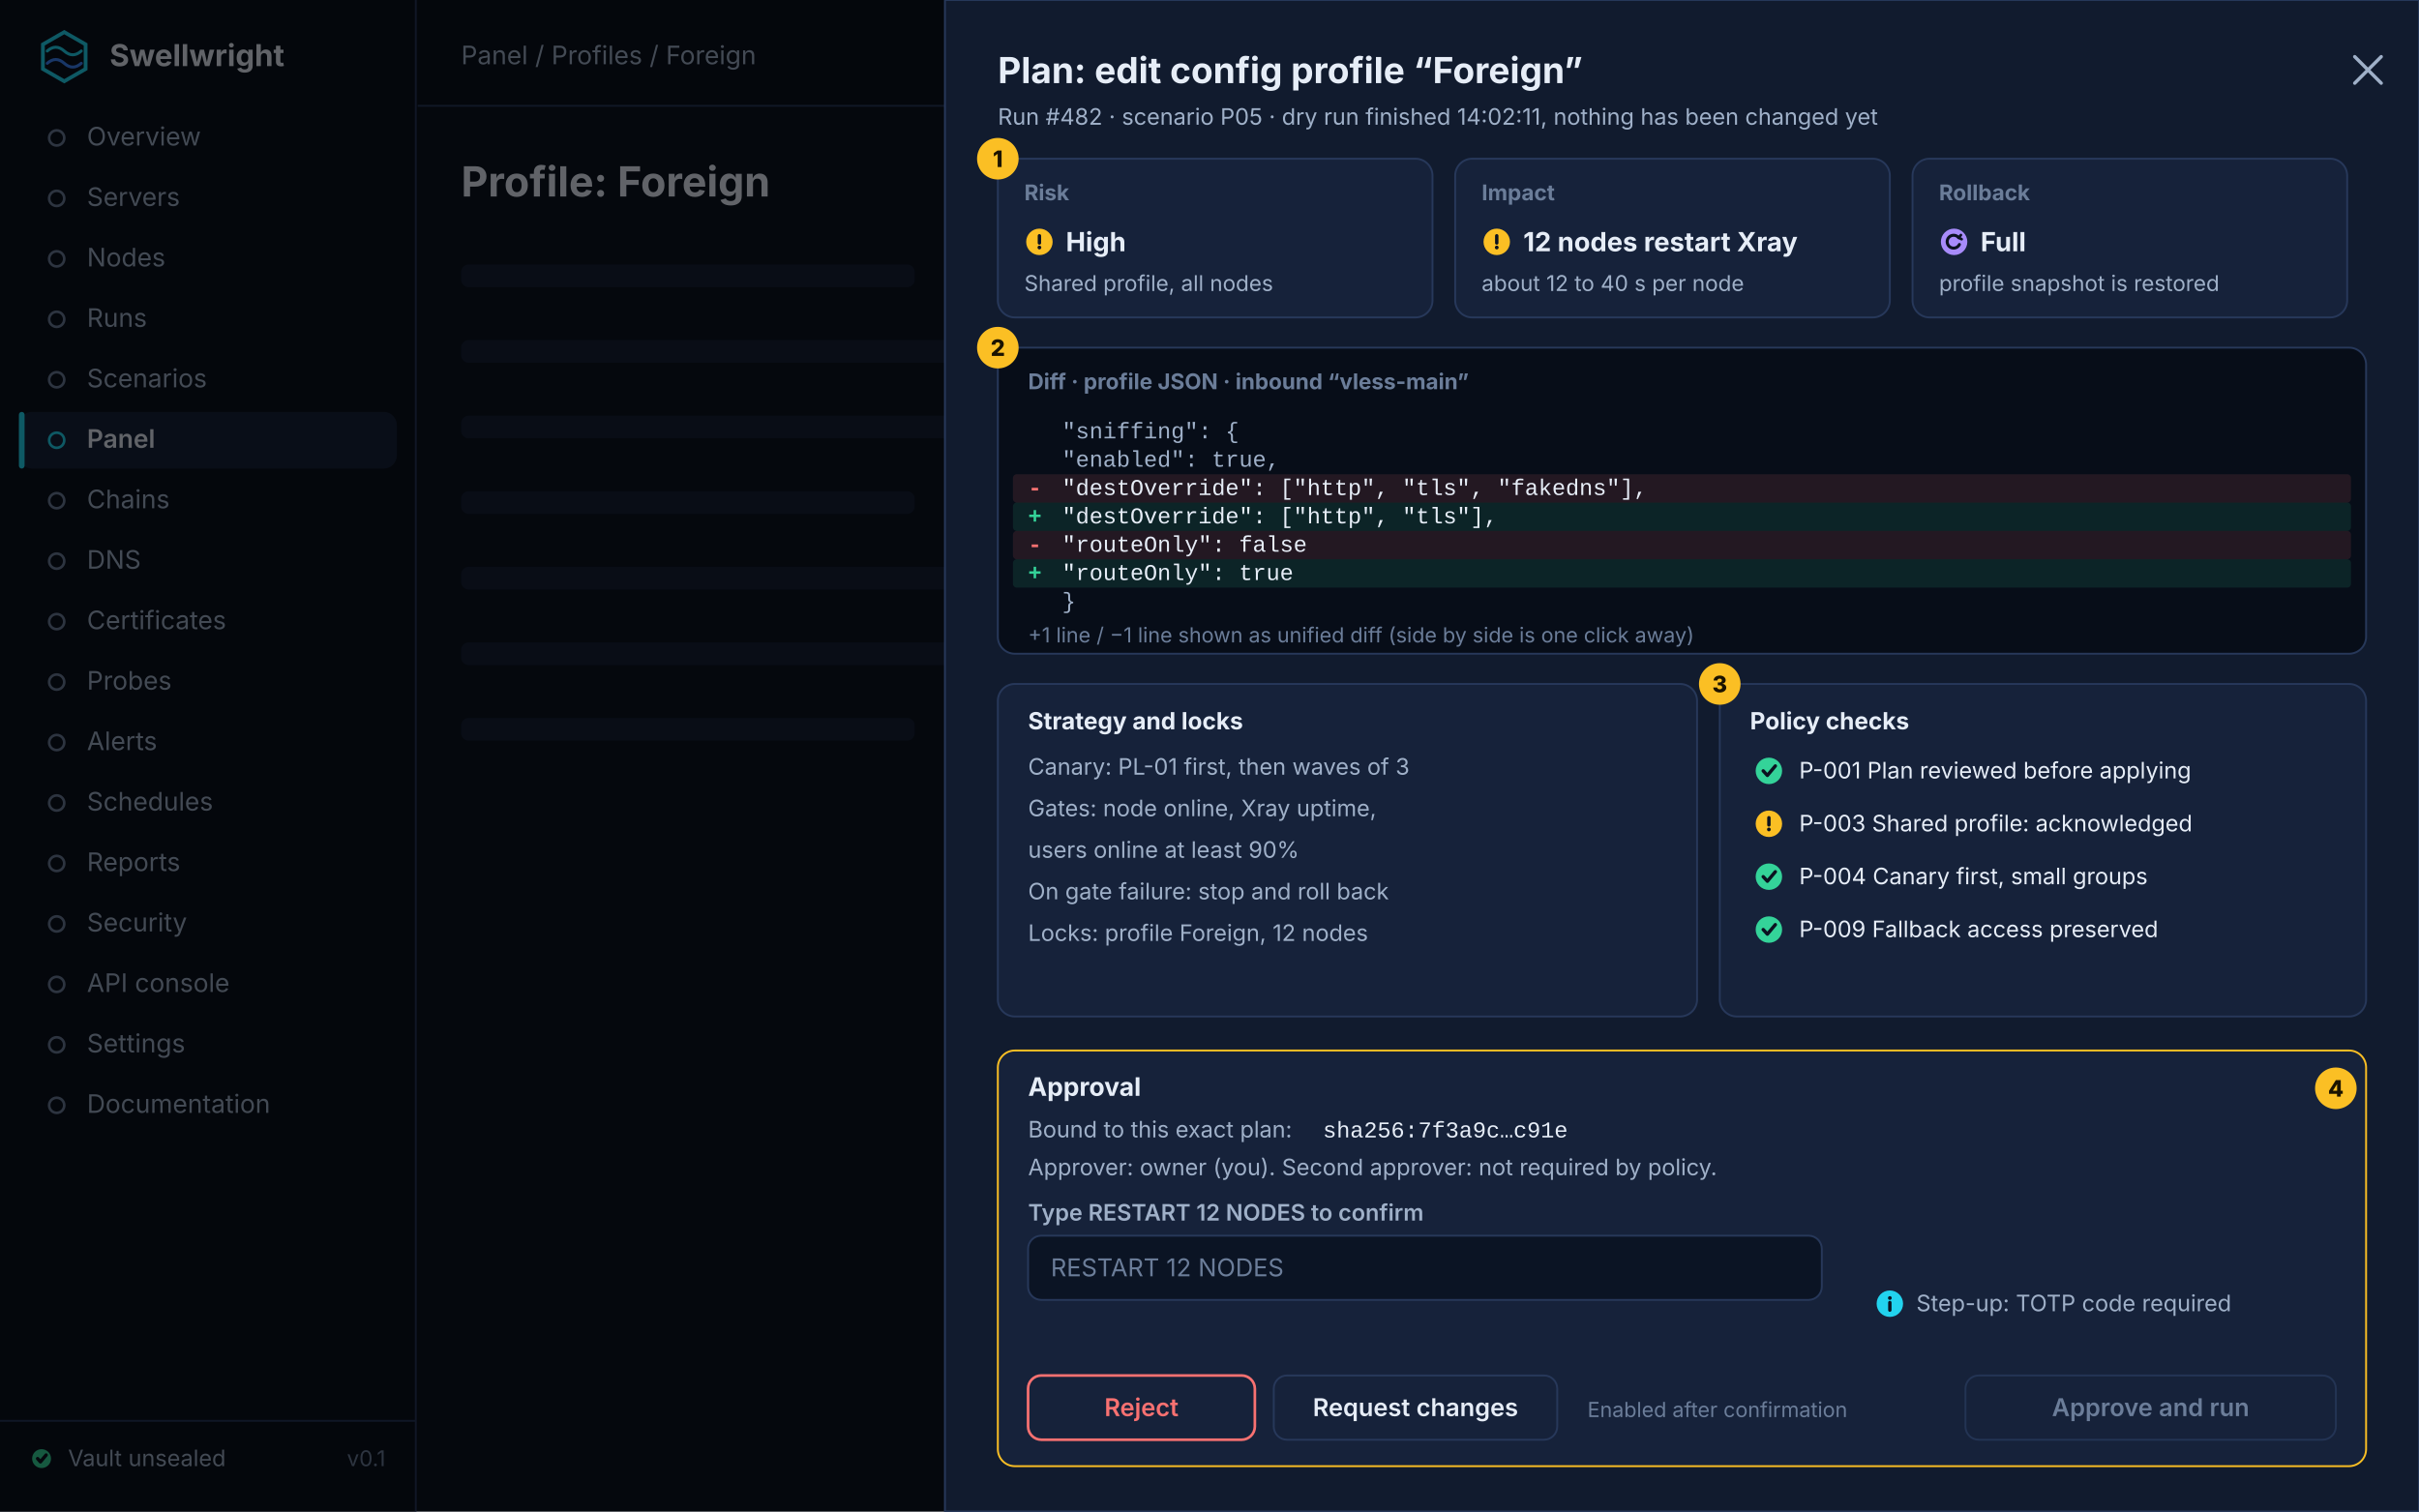
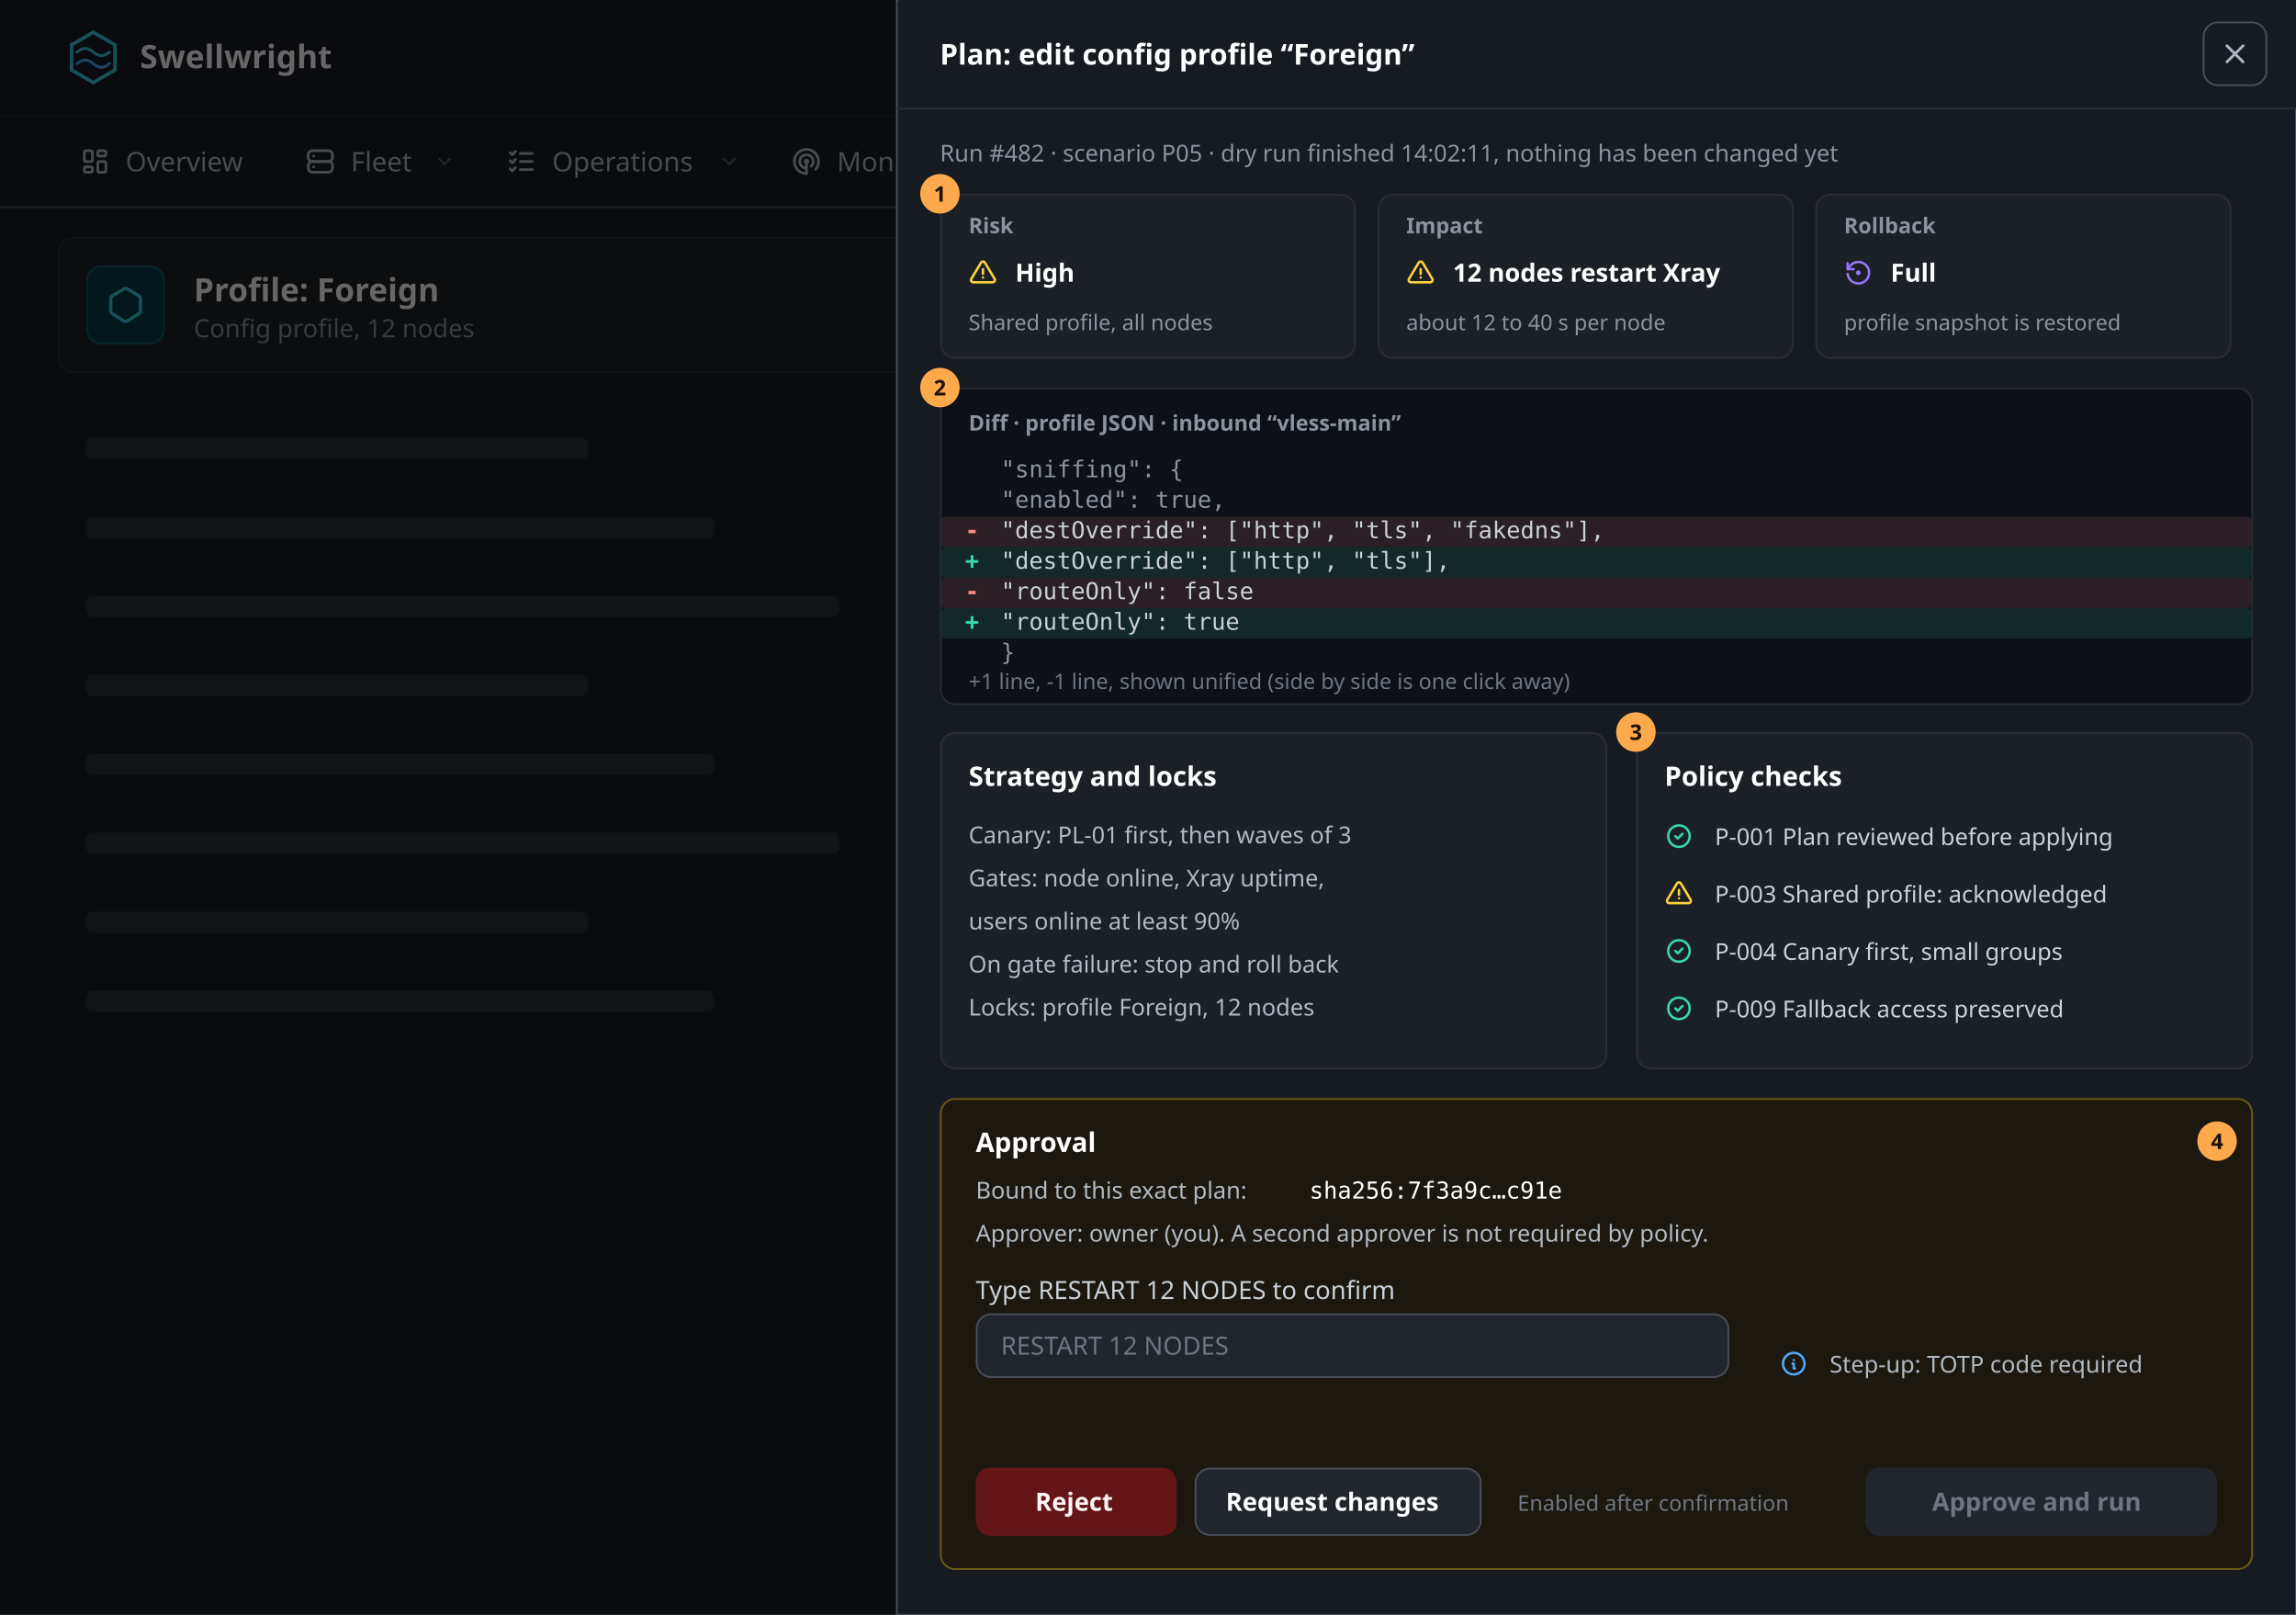
- <svg xmlns="http://www.w3.org/2000/svg" viewBox="0 0 1280 800" width="1280" height="800" role="img" aria-labelledby="t d">
-   <style>text{font-family:Inter,"Segoe UI",Roboto,"Helvetica Neue",Arial,sans-serif}.mo{font-family:ui-monospace,SFMono-Regular,Menlo,Consolas,"Liberation Mono",monospace}path{stroke-linecap:round;stroke-linejoin:round}</style>
-   <rect width="1280" height="800" fill="#0b1220" />
-   <rect x="0" y="0" width="220" height="800" fill="#0a101c" />
-   <line x1="220" y1="0" x2="220" y2="800" stroke="#27385a" />
-   <polygon points="34,17 45.3,23.5 45.3,36.5 34,43 22.7,36.5 22.7,23.5" fill="none" stroke="#22d3ee" stroke-width="2" />
-   <path d="M25 27 q4.5 -4 9 0 t9 0" fill="none" stroke="#22d3ee" stroke-width="1.6" />
-   <path d="M25 33.5 q4.5 -4 9 0 t9 0" fill="none" stroke="#3b82f6" stroke-width="1.6" />
-   <text x="58" y="35" font-size="16" fill="#e6edf7" font-weight="700">Swellwright</text>
-   <circle cx="30" cy="73" r="4" fill="none" stroke="#6b7d99" stroke-width="1.4" />
-   <text x="46" y="77" font-size="13.5" fill="#9fb0c8">Overview</text>
-   <circle cx="30" cy="105" r="4" fill="none" stroke="#6b7d99" stroke-width="1.4" />
-   <text x="46" y="109" font-size="13.5" fill="#9fb0c8">Servers</text>
-   <circle cx="30" cy="137" r="4" fill="none" stroke="#6b7d99" stroke-width="1.4" />
-   <text x="46" y="141" font-size="13.5" fill="#9fb0c8">Nodes</text>
-   <circle cx="30" cy="169" r="4" fill="none" stroke="#6b7d99" stroke-width="1.4" />
-   <text x="46" y="173" font-size="13.5" fill="#9fb0c8">Runs</text>
-   <circle cx="30" cy="201" r="4" fill="none" stroke="#6b7d99" stroke-width="1.4" />
-   <text x="46" y="205" font-size="13.5" fill="#9fb0c8">Scenarios</text>
-   <rect x="10" y="218" width="200" height="30" rx="7" fill="#16223a" />
-   <rect x="10" y="218" width="3" height="30" rx="1.5" fill="#22d3ee" />
-   <circle cx="30" cy="233" r="4" fill="none" stroke="#22d3ee" stroke-width="1.4" />
-   <text x="46" y="237" font-size="13.5" fill="#e6edf7" font-weight="600">Panel</text>
-   <circle cx="30" cy="265" r="4" fill="none" stroke="#6b7d99" stroke-width="1.4" />
-   <text x="46" y="269" font-size="13.5" fill="#9fb0c8">Chains</text>
-   <circle cx="30" cy="297" r="4" fill="none" stroke="#6b7d99" stroke-width="1.4" />
-   <text x="46" y="301" font-size="13.5" fill="#9fb0c8">DNS</text>
-   <circle cx="30" cy="329" r="4" fill="none" stroke="#6b7d99" stroke-width="1.4" />
-   <text x="46" y="333" font-size="13.5" fill="#9fb0c8">Certificates</text>
-   <circle cx="30" cy="361" r="4" fill="none" stroke="#6b7d99" stroke-width="1.4" />
-   <text x="46" y="365" font-size="13.5" fill="#9fb0c8">Probes</text>
-   <circle cx="30" cy="393" r="4" fill="none" stroke="#6b7d99" stroke-width="1.4" />
-   <text x="46" y="397" font-size="13.5" fill="#9fb0c8">Alerts</text>
-   <circle cx="30" cy="425" r="4" fill="none" stroke="#6b7d99" stroke-width="1.4" />
-   <text x="46" y="429" font-size="13.5" fill="#9fb0c8">Schedules</text>
-   <circle cx="30" cy="457" r="4" fill="none" stroke="#6b7d99" stroke-width="1.4" />
-   <text x="46" y="461" font-size="13.5" fill="#9fb0c8">Reports</text>
-   <circle cx="30" cy="489" r="4" fill="none" stroke="#6b7d99" stroke-width="1.4" />
-   <text x="46" y="493" font-size="13.5" fill="#9fb0c8">Security</text>
-   <circle cx="30" cy="521" r="4" fill="none" stroke="#6b7d99" stroke-width="1.4" />
-   <text x="46" y="525" font-size="13.5" fill="#9fb0c8">API console</text>
-   <circle cx="30" cy="553" r="4" fill="none" stroke="#6b7d99" stroke-width="1.4" />
-   <text x="46" y="557" font-size="13.5" fill="#9fb0c8">Settings</text>
-   <circle cx="30" cy="585" r="4" fill="none" stroke="#6b7d99" stroke-width="1.4" />
-   <text x="46" y="589" font-size="13.5" fill="#9fb0c8">Documentation</text>
-   <line x1="0" y1="752" x2="220" y2="752" stroke="#27385a" />
-   <circle cx="22" cy="772" r="5" fill="#34d399" />
-   <path d="M19.9 772 L21.4 773.7 L24.4 770.1" fill="none" stroke="#0b1220" stroke-width="1.8" />
-   <text x="36" y="776" font-size="12" fill="#9fb0c8">Vault unsealed</text>
-   <text x="204" y="776" font-size="11.5" fill="#6b7d99" text-anchor="end">v0.1</text>
-   <rect x="221" y="0" width="1059" height="56" fill="#0a101c" />
-   <line x1="221" y1="56" x2="1280" y2="56" stroke="#27385a" />
-   <text x="244" y="34" font-size="13.5" fill="#9fb0c8">Panel  /  Profiles  /  Foreign</text>
-   <rect x="560" y="12" width="280" height="32" rx="8" fill="#0b1424" stroke="#27385a" />
-   <text x="576" y="33" font-size="12.5" fill="#6b7d99">Search  (Ctrl+K)</text>
-   <rect x="858" y="16" width="178.4" height="24" rx="12" fill="#16223a" stroke="#27385a" />
-   <text x="868" y="32.2" font-size="12" fill="#9fb0c8">Panel: panel.example.com</text>
-   <rect x="1088" y="14" width="92" height="28" rx="14" fill="#16223a" stroke="#60a5fa" />
-   <circle cx="1104" cy="28" r="6" fill="#60a5fa" />
-   <path d="M1102.5 25.4 L1106.7 28 L1102.5 30.6 Z" fill="#0b1220" />
-   <text x="1116" y="32" font-size="11.5" fill="#e6edf7" font-weight="600">2 running</text>
-   <circle cx="1204" cy="28" r="12" fill="none" stroke="#9fb0c8" stroke-width="1.4" />
-   <path d="M1198 33 h12 M1200 33 v-5 a4 4 0 0 1 8 0 v5" fill="none" stroke="#9fb0c8" stroke-width="1.4" />
-   <circle cx="1213" cy="19" r="8" fill="#f87171" />
-   <text x="1213" y="22.6" font-size="10" fill="#1b0707" font-weight="800" text-anchor="middle">3</text>
-   <circle cx="1250" cy="28" r="14" fill="#16223a" stroke="#27385a" />
-   <text x="1250" y="32" font-size="11" fill="#e6edf7" font-weight="700" text-anchor="middle">OW</text>
-   <text x="244" y="104" font-size="22" fill="#e6edf7" font-weight="700">Profile: Foreign</text>
-   <rect x="244" y="140" width="240" height="12" rx="4" fill="#27385a" opacity="0.35" />
-   <rect x="560" y="140" width="180" height="12" rx="4" fill="#27385a" opacity="0.35" />
-   <rect x="244" y="180" width="300" height="12" rx="4" fill="#27385a" opacity="0.35" />
-   <rect x="560" y="180" width="180" height="12" rx="4" fill="#27385a" opacity="0.35" />
-   <rect x="244" y="220" width="360" height="12" rx="4" fill="#27385a" opacity="0.35" />
-   <rect x="560" y="220" width="180" height="12" rx="4" fill="#27385a" opacity="0.35" />
-   <rect x="244" y="260" width="240" height="12" rx="4" fill="#27385a" opacity="0.35" />
-   <rect x="560" y="260" width="180" height="12" rx="4" fill="#27385a" opacity="0.35" />
-   <rect x="244" y="300" width="300" height="12" rx="4" fill="#27385a" opacity="0.35" />
-   <rect x="560" y="300" width="180" height="12" rx="4" fill="#27385a" opacity="0.35" />
-   <rect x="244" y="340" width="360" height="12" rx="4" fill="#27385a" opacity="0.35" />
-   <rect x="560" y="340" width="180" height="12" rx="4" fill="#27385a" opacity="0.35" />
-   <rect x="244" y="380" width="240" height="12" rx="4" fill="#27385a" opacity="0.35" />
-   <rect x="560" y="380" width="180" height="12" rx="4" fill="#27385a" opacity="0.35" />
-   <rect x="0" y="0" width="1280" height="800" fill="#000000" opacity="0.58" />
-   <rect x="500" y="0" width="780" height="800" fill="#111b2e" stroke="#27385a" />
-   <text x="528" y="44" font-size="19" fill="#e6edf7" font-weight="700">Plan: edit config profile “Foreign”</text>
-   <text x="528" y="66" font-size="12" fill="#9fb0c8">Run #482  ·  scenario P05  ·  dry run finished 14:02:11, nothing has been changed yet</text>
-   <path d="M1246 30 l14 14 M1260 30 l-14 14" fill="none" stroke="#9fb0c8" stroke-width="1.8" />
-   <rect x="528" y="84" width="230" height="84" rx="9" fill="#16223a" stroke="#27385a" />
-   <text x="542" y="106" font-size="11.5" fill="#6b7d99" font-weight="700">Risk</text>
-   <circle cx="550" cy="128" r="7" fill="#fbbf24" />
-   <path d="M550 124.8 L550 128.6" fill="none" stroke="#0b1220" stroke-width="1.8" />
-   <circle cx="550" cy="131" r="1" fill="#0b1220" />
-   <text x="564" y="133" font-size="14" fill="#e6edf7" font-weight="700">High</text>
-   <text x="542" y="154" font-size="11.5" fill="#9fb0c8">Shared profile, all nodes</text>
-   <rect x="770" y="84" width="230" height="84" rx="9" fill="#16223a" stroke="#27385a" />
-   <text x="784" y="106" font-size="11.5" fill="#6b7d99" font-weight="700">Impact</text>
-   <circle cx="792" cy="128" r="7" fill="#fbbf24" />
-   <path d="M792 124.8 L792 128.6" fill="none" stroke="#0b1220" stroke-width="1.8" />
-   <circle cx="792" cy="131" r="1" fill="#0b1220" />
-   <text x="806" y="133" font-size="14" fill="#e6edf7" font-weight="700">12 nodes restart Xray</text>
-   <text x="784" y="154" font-size="11.5" fill="#9fb0c8">about 12 to 40 s per node</text>
-   <rect x="1012" y="84" width="230" height="84" rx="9" fill="#16223a" stroke="#27385a" />
-   <text x="1026" y="106" font-size="11.5" fill="#6b7d99" font-weight="700">Rollback</text>
-   <circle cx="1034" cy="128" r="7" fill="#a78bfa" />
-   <path d="M1036.8 129.4 A3.4 3.4 0 1 1 1036.4 125.8" fill="none" stroke="#0b1220" stroke-width="1.6" />
-   <path d="M1037.6 124.4 L1036.4 125.8 L1038 126.6" fill="none" stroke="#0b1220" stroke-width="1.4" />
-   <text x="1048" y="133" font-size="14" fill="#e6edf7" font-weight="700">Full</text>
-   <text x="1026" y="154" font-size="11.5" fill="#9fb0c8">profile snapshot is restored</text>
-   <circle cx="528" cy="84" r="11" fill="#fbbf24" />
-   <text x="528" y="88.4" font-size="12" fill="#1b1300" font-weight="800" text-anchor="middle">1</text>
-   <rect x="528" y="184" width="724" height="162" rx="9" fill="#070d18" stroke="#27385a" />
-   <text x="544" y="206" font-size="11.5" fill="#6b7d99" font-weight="700">Diff  ·  profile JSON  ·  inbound “vless-main”</text>
-   <text x="544" y="232" class="mo" font-size="12" fill="#9fb0c8" font-weight="700"> </text>
-   <text x="562" y="232" class="mo" font-size="12" fill="#9fb0c8">"sniffing": {</text>
-   <text x="544" y="247" class="mo" font-size="12" fill="#9fb0c8" font-weight="700"> </text>
-   <text x="562" y="247" class="mo" font-size="12" fill="#9fb0c8">  "enabled": true,</text>
-   <rect x="536" y="251" width="708" height="15" rx="2" fill="#f87171" opacity="0.12" />
-   <text x="544" y="262" class="mo" font-size="12" fill="#f87171" font-weight="700">-</text>
-   <text x="562" y="262" class="mo" font-size="12" fill="#e6edf7">  "destOverride": ["http", "tls", "fakedns"],</text>
-   <rect x="536" y="266" width="708" height="15" rx="2" fill="#34d399" opacity="0.12" />
-   <text x="544" y="277" class="mo" font-size="12" fill="#34d399" font-weight="700">+</text>
-   <text x="562" y="277" class="mo" font-size="12" fill="#e6edf7">  "destOverride": ["http", "tls"],</text>
-   <rect x="536" y="281" width="708" height="15" rx="2" fill="#f87171" opacity="0.12" />
-   <text x="544" y="292" class="mo" font-size="12" fill="#f87171" font-weight="700">-</text>
-   <text x="562" y="292" class="mo" font-size="12" fill="#e6edf7">  "routeOnly": false</text>
-   <rect x="536" y="296" width="708" height="15" rx="2" fill="#34d399" opacity="0.12" />
-   <text x="544" y="307" class="mo" font-size="12" fill="#34d399" font-weight="700">+</text>
-   <text x="562" y="307" class="mo" font-size="12" fill="#e6edf7">  "routeOnly": true</text>
-   <text x="544" y="322" class="mo" font-size="12" fill="#9fb0c8" font-weight="700"> </text>
-   <text x="562" y="322" class="mo" font-size="12" fill="#9fb0c8">}</text>
-   <text x="544" y="340" font-size="11" fill="#6b7d99">+1 line  /  −1 line shown as unified diff (side by side is one click away)</text>
-   <circle cx="528" cy="184" r="11" fill="#fbbf24" />
-   <text x="528" y="188.4" font-size="12" fill="#1b1300" font-weight="800" text-anchor="middle">2</text>
-   <rect x="528" y="362" width="370" height="176" rx="9" fill="#16223a" stroke="#27385a" />
-   <text x="544" y="386" font-size="12.5" fill="#e6edf7" font-weight="700">Strategy and locks</text>
-   <text x="544" y="410" font-size="12" fill="#9fb0c8">Canary: PL-01 first, then waves of 3</text>
-   <text x="544" y="432" font-size="12" fill="#9fb0c8">Gates: node online, Xray uptime,</text>
-   <text x="544" y="454" font-size="12" fill="#9fb0c8">users online at least 90%</text>
-   <text x="544" y="476" font-size="12" fill="#9fb0c8">On gate failure: stop and roll back</text>
-   <text x="544" y="498" font-size="12" fill="#9fb0c8">Locks: profile Foreign, 12 nodes</text>
-   <rect x="910" y="362" width="342" height="176" rx="9" fill="#16223a" stroke="#27385a" />
-   <text x="926" y="386" font-size="12.5" fill="#e6edf7" font-weight="700">Policy checks</text>
-   <circle cx="936" cy="408" r="7" fill="#34d399" />
-   <path d="M933 408 L935.2 410.4 L939.4 405.4" fill="none" stroke="#0b1220" stroke-width="1.8" />
-   <text x="952" y="412" font-size="12" fill="#e6edf7">P-001  Plan reviewed before applying</text>
-   <circle cx="936" cy="436" r="7" fill="#fbbf24" />
-   <path d="M936 432.8 L936 436.6" fill="none" stroke="#0b1220" stroke-width="1.8" />
-   <circle cx="936" cy="439" r="1" fill="#0b1220" />
-   <text x="952" y="440" font-size="12" fill="#e6edf7">P-003  Shared profile: acknowledged</text>
-   <circle cx="936" cy="464" r="7" fill="#34d399" />
-   <path d="M933 464 L935.2 466.4 L939.4 461.4" fill="none" stroke="#0b1220" stroke-width="1.8" />
-   <text x="952" y="468" font-size="12" fill="#e6edf7">P-004  Canary first, small groups</text>
-   <circle cx="936" cy="492" r="7" fill="#34d399" />
-   <path d="M933 492 L935.2 494.4 L939.4 489.4" fill="none" stroke="#0b1220" stroke-width="1.8" />
-   <text x="952" y="496" font-size="12" fill="#e6edf7">P-009  Fallback access preserved</text>
-   <circle cx="910" cy="362" r="11" fill="#fbbf24" />
-   <text x="910" y="366.4" font-size="12" fill="#1b1300" font-weight="800" text-anchor="middle">3</text>
-   <rect x="528" y="556" width="724" height="220" rx="9" fill="#16223a" stroke="#fbbf24" />
-   <text x="544" y="580" font-size="13.5" fill="#e6edf7" font-weight="700">Approval</text>
-   <text x="544" y="602" font-size="12" fill="#9fb0c8">Bound to this exact plan:</text>
-   <text x="700" y="602" class="mo" font-size="12" fill="#e6edf7">sha256:7f3a9c…c91e</text>
-   <text x="544" y="622" font-size="12" fill="#9fb0c8">Approver: owner (you).  Second approver: not required by policy.</text>
-   <circle cx="1236" cy="576" r="11" fill="#fbbf24" />
-   <text x="1236" y="580.4" font-size="12" fill="#1b1300" font-weight="800" text-anchor="middle">4</text>
-   <text x="544" y="646" font-size="12" fill="#9fb0c8" font-weight="600">Type RESTART 12 NODES to confirm</text>
-   <rect x="544" y="654" width="420" height="34" rx="7" fill="#0b1424" stroke="#27385a" />
-   <text x="556" y="675.5" font-size="13" fill="#6b7d99">RESTART 12 NODES</text>
-   <circle cx="1000" cy="690" r="7" fill="#22d3ee" />
-   <circle cx="1000" cy="687" r="1" fill="#0b1220" />
-   <path d="M1000 689.4 L1000 693.4" fill="none" stroke="#0b1220" stroke-width="1.8" />
-   <text x="1014" y="694" font-size="12" fill="#9fb0c8">Step-up: TOTP code required</text>
-   <rect x="544" y="728" width="120" height="34" rx="7" fill="none" stroke="#f87171" stroke-width="1.4" />
-   <text x="604" y="749.5" font-size="13" fill="#f87171" font-weight="600" text-anchor="middle">Reject</text>
-   <rect x="674" y="728" width="150" height="34" rx="7" fill="#16223a" stroke="#27385a" />
-   <text x="749" y="749.5" font-size="13" fill="#e6edf7" font-weight="600" text-anchor="middle">Request changes</text>
-   <rect x="1040" y="728" width="196" height="34" rx="7" fill="#16223a" stroke="#27385a" opacity="0.8" />
-   <text x="1138" y="749.5" font-size="13" fill="#6b7d99" font-weight="600" text-anchor="middle">Approve and run</text>
-   <text x="840" y="750" font-size="11" fill="#6b7d99">Enabled after confirmation</text>
+ <svg xmlns="http://www.w3.org/2000/svg" viewBox="0 0 1280 900" width="1280" height="900" role="img" aria-labelledby="t d">
+   <style>text{font-family:Montserrat,Vazirmatn,'Noto Sans SC',sans-serif}.mo{font-family:'Fira Mono',monospace}use{fill:none;stroke-width:2;stroke-linecap:round;stroke-linejoin:round}path{stroke-linecap:round;stroke-linejoin:round}</style>
+   <defs>
+     <symbol id="i-user" viewBox="0 0 24 24">
+       <path d="M8 7a4 4 0 1 0 8 0a4 4 0 0 0 -8 0" />
+       <path d="M6 21v-2a4 4 0 0 1 4 -4h4a4 4 0 0 1 4 4v2" />
+     </symbol>
+     <symbol id="i-bell" viewBox="0 0 24 24">
+       <path d="M10 5a2 2 0 1 1 4 0a7 7 0 0 1 4 6v3a4 4 0 0 0 2 3h-16a4 4 0 0 0 2 -3v-3a7 7 0 0 1 4 -6" />
+       <path d="M9 17v1a3 3 0 0 0 6 0v-1" />
+     </symbol>
+     <symbol id="i-search" viewBox="0 0 24 24">
+       <path d="M3 10a7 7 0 1 0 14 0a7 7 0 1 0 -14 0" />
+       <path d="M21 21l-6 -6" />
+     </symbol>
+     <symbol id="i-player-play" viewBox="0 0 24 24">
+       <path d="M7 4v16l13 -8l-13 -8" />
+     </symbol>
+     <symbol id="i-chevron-down" viewBox="0 0 24 24">
+       <path d="M6 9l6 6l6 -6" />
+     </symbol>
+     <symbol id="i-layout-dashboard" viewBox="0 0 24 24">
+       <path d="M5 4h4a1 1 0 0 1 1 1v6a1 1 0 0 1 -1 1h-4a1 1 0 0 1 -1 -1v-6a1 1 0 0 1 1 -1" />
+       <path d="M5 16h4a1 1 0 0 1 1 1v2a1 1 0 0 1 -1 1h-4a1 1 0 0 1 -1 -1v-2a1 1 0 0 1 1 -1" />
+       <path d="M15 12h4a1 1 0 0 1 1 1v6a1 1 0 0 1 -1 1h-4a1 1 0 0 1 -1 -1v-6a1 1 0 0 1 1 -1" />
+       <path d="M15 4h4a1 1 0 0 1 1 1v2a1 1 0 0 1 -1 1h-4a1 1 0 0 1 -1 -1v-2a1 1 0 0 1 1 -1" />
+     </symbol>
+     <symbol id="i-server" viewBox="0 0 24 24">
+       <path d="M3 7a3 3 0 0 1 3 -3h12a3 3 0 0 1 3 3v2a3 3 0 0 1 -3 3h-12a3 3 0 0 1 -3 -3v-2" />
+       <path d="M3 15a3 3 0 0 1 3 -3h12a3 3 0 0 1 3 3v2a3 3 0 0 1 -3 3h-12a3 3 0 0 1 -3 -3l0 -2" />
+       <path d="M7 8l0 .01" />
+       <path d="M7 16l0 .01" />
+     </symbol>
+     <symbol id="i-list-check" viewBox="0 0 24 24">
+       <path d="M3.5 5.5l1.5 1.5l2.5 -2.5" />
+       <path d="M3.5 11.5l1.5 1.5l2.5 -2.5" />
+       <path d="M3.5 17.5l1.5 1.5l2.5 -2.5" />
+       <path d="M11 6l9 0" />
+       <path d="M11 12l9 0" />
+       <path d="M11 18l9 0" />
+     </symbol>
+     <symbol id="i-radar-2" viewBox="0 0 24 24">
+       <path d="M11 12a1 1 0 1 0 2 0a1 1 0 1 0 -2 0" />
+       <path d="M15.51 15.56a5 5 0 1 0 -3.51 1.44" />
+       <path d="M18.832 17.86a9 9 0 1 0 -6.832 3.14" />
+       <path d="M12 12v9" />
+     </symbol>
+     <symbol id="i-hexagon" viewBox="0 0 24 24">
+       <path d="M19.875 6.27a2.225 2.225 0 0 1 1.125 1.948v7.284c0 .809 -.443 1.555 -1.158 1.948l-6.75 4.27a2.269 2.269 0 0 1 -2.184 0l-6.75 -4.27a2.225 2.225 0 0 1 -1.158 -1.948v-7.285c0 -.809 .443 -1.554 1.158 -1.947l6.75 -3.98a2.33 2.33 0 0 1 2.25 0l6.75 3.98h-.033" />
+     </symbol>
+     <symbol id="i-shield-lock" viewBox="0 0 24 24">
+       <path d="M12 3a12 12 0 0 0 8.5 3a12 12 0 0 1 -8.5 15a12 12 0 0 1 -8.5 -15a12 12 0 0 0 8.5 -3" />
+       <path d="M11 11a1 1 0 1 0 2 0a1 1 0 1 0 -2 0" />
+       <path d="M12 12l0 2.5" />
+     </symbol>
+     <symbol id="i-settings" viewBox="0 0 24 24">
+       <path d="M10.325 4.317c.426 -1.756 2.924 -1.756 3.35 0a1.724 1.724 0 0 0 2.573 1.066c1.543 -.94 3.31 .826 2.37 2.37a1.724 1.724 0 0 0 1.065 2.572c1.756 .426 1.756 2.924 0 3.35a1.724 1.724 0 0 0 -1.066 2.573c.94 1.543 -.826 3.31 -2.37 2.37a1.724 1.724 0 0 0 -2.572 1.065c-.426 1.756 -2.924 1.756 -3.35 0a1.724 1.724 0 0 0 -2.573 -1.066c-1.543 .94 -3.31 -.826 -2.37 -2.37a1.724 1.724 0 0 0 -1.065 -2.572c-1.756 -.426 -1.756 -2.924 0 -3.35a1.724 1.724 0 0 0 1.066 -2.573c-.94 -1.543 .826 -3.31 2.37 -2.37c1 .608 2.296 .07 2.572 -1.065" />
+       <path d="M9 12a3 3 0 1 0 6 0a3 3 0 0 0 -6 0" />
+     </symbol>
+     <symbol id="i-x" viewBox="0 0 24 24">
+       <path d="M18 6l-12 12" />
+       <path d="M6 6l12 12" />
+     </symbol>
+     <symbol id="i-alert-triangle" viewBox="0 0 24 24">
+       <path d="M12 9v4" />
+       <path d="M10.363 3.591l-8.106 13.534a1.914 1.914 0 0 0 1.636 2.871h16.214a1.914 1.914 0 0 0 1.636 -2.87l-8.106 -13.536a1.914 1.914 0 0 0 -3.274 0" />
+       <path d="M12 16h.01" />
+     </symbol>
+     <symbol id="i-restore" viewBox="0 0 24 24">
+       <path d="M3.06 13a9 9 0 1 0 .49 -4.087" />
+       <path d="M3 4.001v5h5" />
+       <path d="M11 12a1 1 0 1 0 2 0a1 1 0 1 0 -2 0" />
+     </symbol>
+     <symbol id="i-circle-check" viewBox="0 0 24 24">
+       <path d="M3 12a9 9 0 1 0 18 0a9 9 0 1 0 -18 0" />
+       <path d="M9 12l2 2l4 -4" />
+     </symbol>
+     <symbol id="i-info-circle" viewBox="0 0 24 24">
+       <path d="M3 12a9 9 0 1 0 18 0a9 9 0 0 0 -18 0" />
+       <path d="M12 9h.01" />
+       <path d="M11 12h1v4h1" />
+     </symbol>
+   </defs>
+   <rect width="1280" height="900" fill="#161b22" />
+   <line x1="0" y1="115.5" x2="1280" y2="115.5" stroke="#484f58" />
+   <polygon points="52,18 64.1,25 64.1,39 52,46 39.9,39 39.9,25" fill="none" stroke="#3bc9db" stroke-width="2" />
+   <path d="M43 29 q4.5 -4 9 0 t9 0" fill="none" stroke="#3bc9db" stroke-width="1.6" />
+   <path d="M43 35.5 q4.5 -4 9 0 t9 0" fill="none" stroke="#4dabf7" stroke-width="1.6" />
+   <text x="78" y="38" font-size="18" fill="#ffffff" font-weight="700">Swellwright</text>
+   <rect x="1212.5" y="14.5" width="35" height="35" rx="8" fill="none" stroke="#484f58" />
+   <use href="#i-user" x="1221" y="23" width="18" height="18" stroke="#b1bac4" />
+   <rect x="1168.5" y="14.5" width="35" height="35" rx="8" fill="none" stroke="#484f58" />
+   <use href="#i-bell" x="1177" y="23" width="18" height="18" stroke="#b1bac4" />
+   <circle cx="1199" cy="19" r="4.5" fill="#ff8787" />
+   <rect x="1124.5" y="14.5" width="35" height="35" rx="8" fill="none" stroke="#484f58" />
+   <use href="#i-search" x="1133" y="23" width="18" height="18" stroke="#b1bac4" />
+   <rect x="996.7" y="20.5" width="115.8" height="22" rx="8" fill="none" stroke="#3bc9db" />
+   <use href="#i-player-play" x="1004.2" y="25.5" width="12" height="12" stroke="#3bc9db" />
+   <text x="1024.2" y="35.5" font-size="11" fill="#3bc9db" font-weight="700" letter-spacing="0.3">2 RUNNING</text>
+   <rect x="722.7" y="14.5" width="261" height="35" rx="8" fill="#21262d" stroke="#484f58" />
+   <text x="736.2" y="37" font-size="13" fill="#b1bac4" font-weight="500">Panel: panel.example.com</text>
+   <use href="#i-chevron-down" x="959.2" y="25" width="14" height="14" stroke="#8b949e" />
+   <line x1="0" y1="64.5" x2="1280" y2="64.5" stroke="#24292f" />
+   <use href="#i-layout-dashboard" x="44" y="81" width="18" height="18" stroke="#b1bac4" />
+   <text x="70" y="95.5" font-size="15" fill="#b1bac4" font-weight="500">Overview</text>
+   <use href="#i-server" x="169.6" y="81" width="18" height="18" stroke="#b1bac4" />
+   <text x="195.6" y="95.5" font-size="15" fill="#b1bac4" font-weight="500">Fleet</text>
+   <use href="#i-chevron-down" x="241.8" y="84" width="12" height="12" stroke="#b1bac4" opacity="0.45" />
+   <use href="#i-list-check" x="281.8" y="81" width="18" height="18" stroke="#b1bac4" />
+   <text x="307.8" y="95.5" font-size="15" fill="#b1bac4" font-weight="500">Operations</text>
+   <use href="#i-chevron-down" x="400.6" y="84" width="12" height="12" stroke="#b1bac4" opacity="0.45" />
+   <use href="#i-radar-2" x="440.6" y="81" width="18" height="18" stroke="#b1bac4" />
+   <text x="466.6" y="95.5" font-size="15" fill="#b1bac4" font-weight="500">Monitoring</text>
+   <use href="#i-chevron-down" x="559.5" y="84" width="12" height="12" stroke="#b1bac4" opacity="0.45" />
+   <use href="#i-hexagon" x="599.5" y="81" width="18" height="18" stroke="#3bc9db" />
+   <text x="625.5" y="95.5" font-size="15" fill="#3bc9db" font-weight="600">Panel</text>
+   <use href="#i-chevron-down" x="676.9" y="84" width="12" height="12" stroke="#3bc9db" opacity="0.45" />
+   <rect x="595.5" y="113.5" width="97.4" height="2" rx="1" fill="#3bc9db" />
+   <use href="#i-shield-lock" x="716.9" y="81" width="18" height="18" stroke="#b1bac4" />
+   <text x="742.9" y="95.5" font-size="15" fill="#b1bac4" font-weight="500">Security</text>
+   <use href="#i-chevron-down" x="813" y="84" width="12" height="12" stroke="#b1bac4" opacity="0.45" />
+   <use href="#i-settings" x="853" y="81" width="18" height="18" stroke="#b1bac4" />
+   <text x="879" y="95.5" font-size="15" fill="#b1bac4" font-weight="500">Settings</text>
+   <use href="#i-chevron-down" x="950.2" y="84" width="12" height="12" stroke="#b1bac4" opacity="0.45" />
+   <rect x="32.5" y="132.5" width="1215" height="75" rx="8" fill="#1b2026" stroke="#292d34" />
+   <rect x="48.5" y="148.5" width="43" height="43" rx="8" fill="#063943" stroke="#0f5f6c" />
+   <use href="#i-hexagon" x="59" y="159" width="22" height="22" stroke="#3bc9db" />
+   <text x="108" y="168" font-size="18" fill="#ffffff" font-weight="600">Profile: Foreign</text>
+   <text x="108" y="188" font-size="14" fill="#8b949e">Config profile, 12 nodes</text>
+   <rect x="48" y="244" width="280" height="12" rx="4" fill="#2a3038" />
+   <rect x="520" y="244" width="180" height="12" rx="4" fill="#2a3038" />
+   <rect x="48" y="288" width="350" height="12" rx="4" fill="#2a3038" />
+   <rect x="520" y="288" width="180" height="12" rx="4" fill="#2a3038" />
+   <rect x="48" y="332" width="420" height="12" rx="4" fill="#2a3038" />
+   <rect x="520" y="332" width="180" height="12" rx="4" fill="#2a3038" />
+   <rect x="48" y="376" width="280" height="12" rx="4" fill="#2a3038" />
+   <rect x="520" y="376" width="180" height="12" rx="4" fill="#2a3038" />
+   <rect x="48" y="420" width="350" height="12" rx="4" fill="#2a3038" />
+   <rect x="520" y="420" width="180" height="12" rx="4" fill="#2a3038" />
+   <rect x="48" y="464" width="420" height="12" rx="4" fill="#2a3038" />
+   <rect x="520" y="464" width="180" height="12" rx="4" fill="#2a3038" />
+   <rect x="48" y="508" width="280" height="12" rx="4" fill="#2a3038" />
+   <rect x="520" y="508" width="180" height="12" rx="4" fill="#2a3038" />
+   <rect x="48" y="552" width="350" height="12" rx="4" fill="#2a3038" />
+   <rect x="520" y="552" width="180" height="12" rx="4" fill="#2a3038" />
+   <rect x="0" y="0" width="1280" height="900" fill="#000000" opacity="0.6" />
+   <rect x="500" y="0" width="780" height="900" fill="#161b22" stroke="#484f58" />
+   <rect x="501" y="0" width="779" height="60" fill="#161b22" />
+   <line x1="500" y1="60.5" x2="1280" y2="60.5" stroke="#272c33" />
+   <text x="524" y="36" font-size="16" fill="#ffffff" font-weight="600">Plan: edit config profile “Foreign”</text>
+   <rect x="1228.5" y="12.5" width="35" height="35" rx="8" fill="none" stroke="#484f58" />
+   <use href="#i-x" x="1237" y="21" width="18" height="18" stroke="#b1bac4" />
+   <text x="524" y="90" font-size="13" fill="#8b949e">Run #482  ·  scenario P05  ·  dry run finished 14:02:11, nothing has been changed yet</text>
+   <rect x="524.5" y="108.5" width="231" height="91" rx="8" fill="#1b2026" stroke="#292d34" />
+   <text x="540" y="130" font-size="12" fill="#8b949e" font-weight="600">Risk</text>
+   <use href="#i-alert-triangle" x="540" y="144" width="16" height="16" stroke="#ffd43b" />
+   <text x="566" y="157" font-size="14" fill="#ffffff" font-weight="600">High</text>
+   <text x="540" y="184" font-size="12" fill="#8b949e">Shared profile, all nodes</text>
+   <rect x="768.5" y="108.5" width="231" height="91" rx="8" fill="#1b2026" stroke="#292d34" />
+   <text x="784" y="130" font-size="12" fill="#8b949e" font-weight="600">Impact</text>
+   <use href="#i-alert-triangle" x="784" y="144" width="16" height="16" stroke="#ffd43b" />
+   <text x="810" y="157" font-size="14" fill="#ffffff" font-weight="600">12 nodes restart Xray</text>
+   <text x="784" y="184" font-size="12" fill="#8b949e">about 12 to 40 s per node</text>
+   <rect x="1012.5" y="108.5" width="231" height="91" rx="8" fill="#1b2026" stroke="#292d34" />
+   <text x="1028" y="130" font-size="12" fill="#8b949e" font-weight="600">Rollback</text>
+   <use href="#i-restore" x="1028" y="144" width="16" height="16" stroke="#9775fa" />
+   <text x="1054" y="157" font-size="14" fill="#ffffff" font-weight="600">Full</text>
+   <text x="1028" y="184" font-size="12" fill="#8b949e">profile snapshot is restored</text>
+   <circle cx="524" cy="108" r="11" fill="#ffa94d" />
+   <text x="524" y="112.4" font-size="12" fill="#1a1100" font-weight="700" text-anchor="middle">1</text>
+   <rect x="524.5" y="216.5" width="731" height="176" rx="8" fill="#0d1117" stroke="#272c33" />
+   <text x="540" y="240" font-size="12" fill="#8b949e" font-weight="600">Diff  ·  profile JSON  ·  inbound “vless-main”</text>
+   <text x="538" y="266" class="mo" font-size="13" fill="#8b949e" font-weight="700"> </text>
+   <text x="558" y="266" class="mo" font-size="13" fill="#8b949e">"sniffing": {</text>
+   <text x="538" y="283" class="mo" font-size="13" fill="#8b949e" font-weight="700"> </text>
+   <text x="558" y="283" class="mo" font-size="13" fill="#8b949e">  "enabled": true,</text>
+   <rect x="525" y="288" width="730" height="17" rx="2" fill="#ff8787" opacity="0.12" />
+   <text x="538" y="300" class="mo" font-size="13" fill="#ff8787" font-weight="700">-</text>
+   <text x="558" y="300" class="mo" font-size="13" fill="#c9d1d9">  "destOverride": ["http", "tls", "fakedns"],</text>
+   <rect x="525" y="305" width="730" height="17" rx="2" fill="#38d9a9" opacity="0.12" />
+   <text x="538" y="317" class="mo" font-size="13" fill="#38d9a9" font-weight="700">+</text>
+   <text x="558" y="317" class="mo" font-size="13" fill="#c9d1d9">  "destOverride": ["http", "tls"],</text>
+   <rect x="525" y="322" width="730" height="17" rx="2" fill="#ff8787" opacity="0.12" />
+   <text x="538" y="334" class="mo" font-size="13" fill="#ff8787" font-weight="700">-</text>
+   <text x="558" y="334" class="mo" font-size="13" fill="#c9d1d9">  "routeOnly": false</text>
+   <rect x="525" y="339" width="730" height="17" rx="2" fill="#38d9a9" opacity="0.12" />
+   <text x="538" y="351" class="mo" font-size="13" fill="#38d9a9" font-weight="700">+</text>
+   <text x="558" y="351" class="mo" font-size="13" fill="#c9d1d9">  "routeOnly": true</text>
+   <text x="538" y="368" class="mo" font-size="13" fill="#8b949e" font-weight="700"> </text>
+   <text x="558" y="368" class="mo" font-size="13" fill="#8b949e">}</text>
+   <text x="540" y="384" font-size="12" fill="#6e7681">+1 line, -1 line, shown unified (side by side is one click away)</text>
+   <circle cx="524" cy="216" r="11" fill="#ffa94d" />
+   <text x="524" y="220.4" font-size="12" fill="#1a1100" font-weight="700" text-anchor="middle">2</text>
+   <rect x="524.5" y="408.5" width="371" height="187" rx="8" fill="#1b2026" stroke="#292d34" />
+   <text x="540" y="438" font-size="15" fill="#ffffff" font-weight="600">Strategy and locks</text>
+   <text x="540" y="470" font-size="13" fill="#b1bac4">Canary: PL-01 first, then waves of 3</text>
+   <text x="540" y="494" font-size="13" fill="#b1bac4">Gates: node online, Xray uptime,</text>
+   <text x="540" y="518" font-size="13" fill="#b1bac4">users online at least 90%</text>
+   <text x="540" y="542" font-size="13" fill="#b1bac4">On gate failure: stop and roll back</text>
+   <text x="540" y="566" font-size="13" fill="#b1bac4">Locks: profile Foreign, 12 nodes</text>
+   <rect x="912.5" y="408.5" width="343" height="187" rx="8" fill="#1b2026" stroke="#292d34" />
+   <text x="928" y="438" font-size="15" fill="#ffffff" font-weight="600">Policy checks</text>
+   <use href="#i-circle-check" x="928" y="458" width="16" height="16" stroke="#38d9a9" />
+   <text x="956" y="471" font-size="13" fill="#c9d1d9">P-001  Plan reviewed before applying</text>
+   <use href="#i-alert-triangle" x="928" y="490" width="16" height="16" stroke="#ffd43b" />
+   <text x="956" y="503" font-size="13" fill="#c9d1d9">P-003  Shared profile: acknowledged</text>
+   <use href="#i-circle-check" x="928" y="522" width="16" height="16" stroke="#38d9a9" />
+   <text x="956" y="535" font-size="13" fill="#c9d1d9">P-004  Canary first, small groups</text>
+   <use href="#i-circle-check" x="928" y="554" width="16" height="16" stroke="#38d9a9" />
+   <text x="956" y="567" font-size="13" fill="#c9d1d9">P-009  Fallback access preserved</text>
+   <circle cx="912" cy="408" r="11" fill="#ffa94d" />
+   <text x="912" y="412.4" font-size="12" fill="#1a1100" font-weight="700" text-anchor="middle">3</text>
+   <rect x="524.5" y="612.5" width="731" height="262" rx="8" fill="#1c1810" stroke="#6b5a14" />
+   <text x="544" y="642" font-size="15" fill="#ffffff" font-weight="600">Approval</text>
+   <text x="544" y="668" font-size="13" fill="#b1bac4">Bound to this exact plan:</text>
+   <text x="730" y="668" class="mo" font-size="13" fill="#ffffff">sha256:7f3a9c…c91e</text>
+   <text x="544" y="692" font-size="13" fill="#b1bac4">Approver: owner (you). A second approver is not required by policy.</text>
+   <circle cx="1236" cy="636" r="11" fill="#ffa94d" />
+   <text x="1236" y="640.4" font-size="12" fill="#1a1100" font-weight="700" text-anchor="middle">4</text>
+   <text x="544" y="724" font-size="14" fill="#c9d1d9" font-weight="500">Type RESTART 12 NODES to confirm</text>
+   <rect x="544.5" y="732.5" width="419" height="35" rx="8" fill="#21262d" stroke="#484f58" />
+   <text x="558" y="755" font-size="14" fill="#6e7681">RESTART 12 NODES</text>
+   <use href="#i-info-circle" x="992" y="752" width="16" height="16" stroke="#4dabf7" />
+   <text x="1020" y="765" font-size="13" fill="#b1bac4">Step-up: TOTP code required</text>
+   <rect x="544" y="818" width="112" height="38" rx="8" fill="#641515" />
+   <text x="577.1" y="842" font-size="14" fill="#fff5f5" font-weight="600">Reject</text>
+   <rect x="666.5" y="818.5" width="159" height="37" rx="8" fill="#21262d" stroke="#484f58" />
+   <text x="683.4" y="842" font-size="14" fill="#ffffff" font-weight="600">Request changes</text>
+   <text x="846" y="842" font-size="12" fill="#6e7681">Enabled after confirmation</text>
+   <rect x="1040" y="818" width="196" height="38" rx="8" fill="#21262d" />
+   <text x="1077.1" y="842" font-size="14" fill="#6e7681" font-weight="600">Approve and run</text>
</svg>
